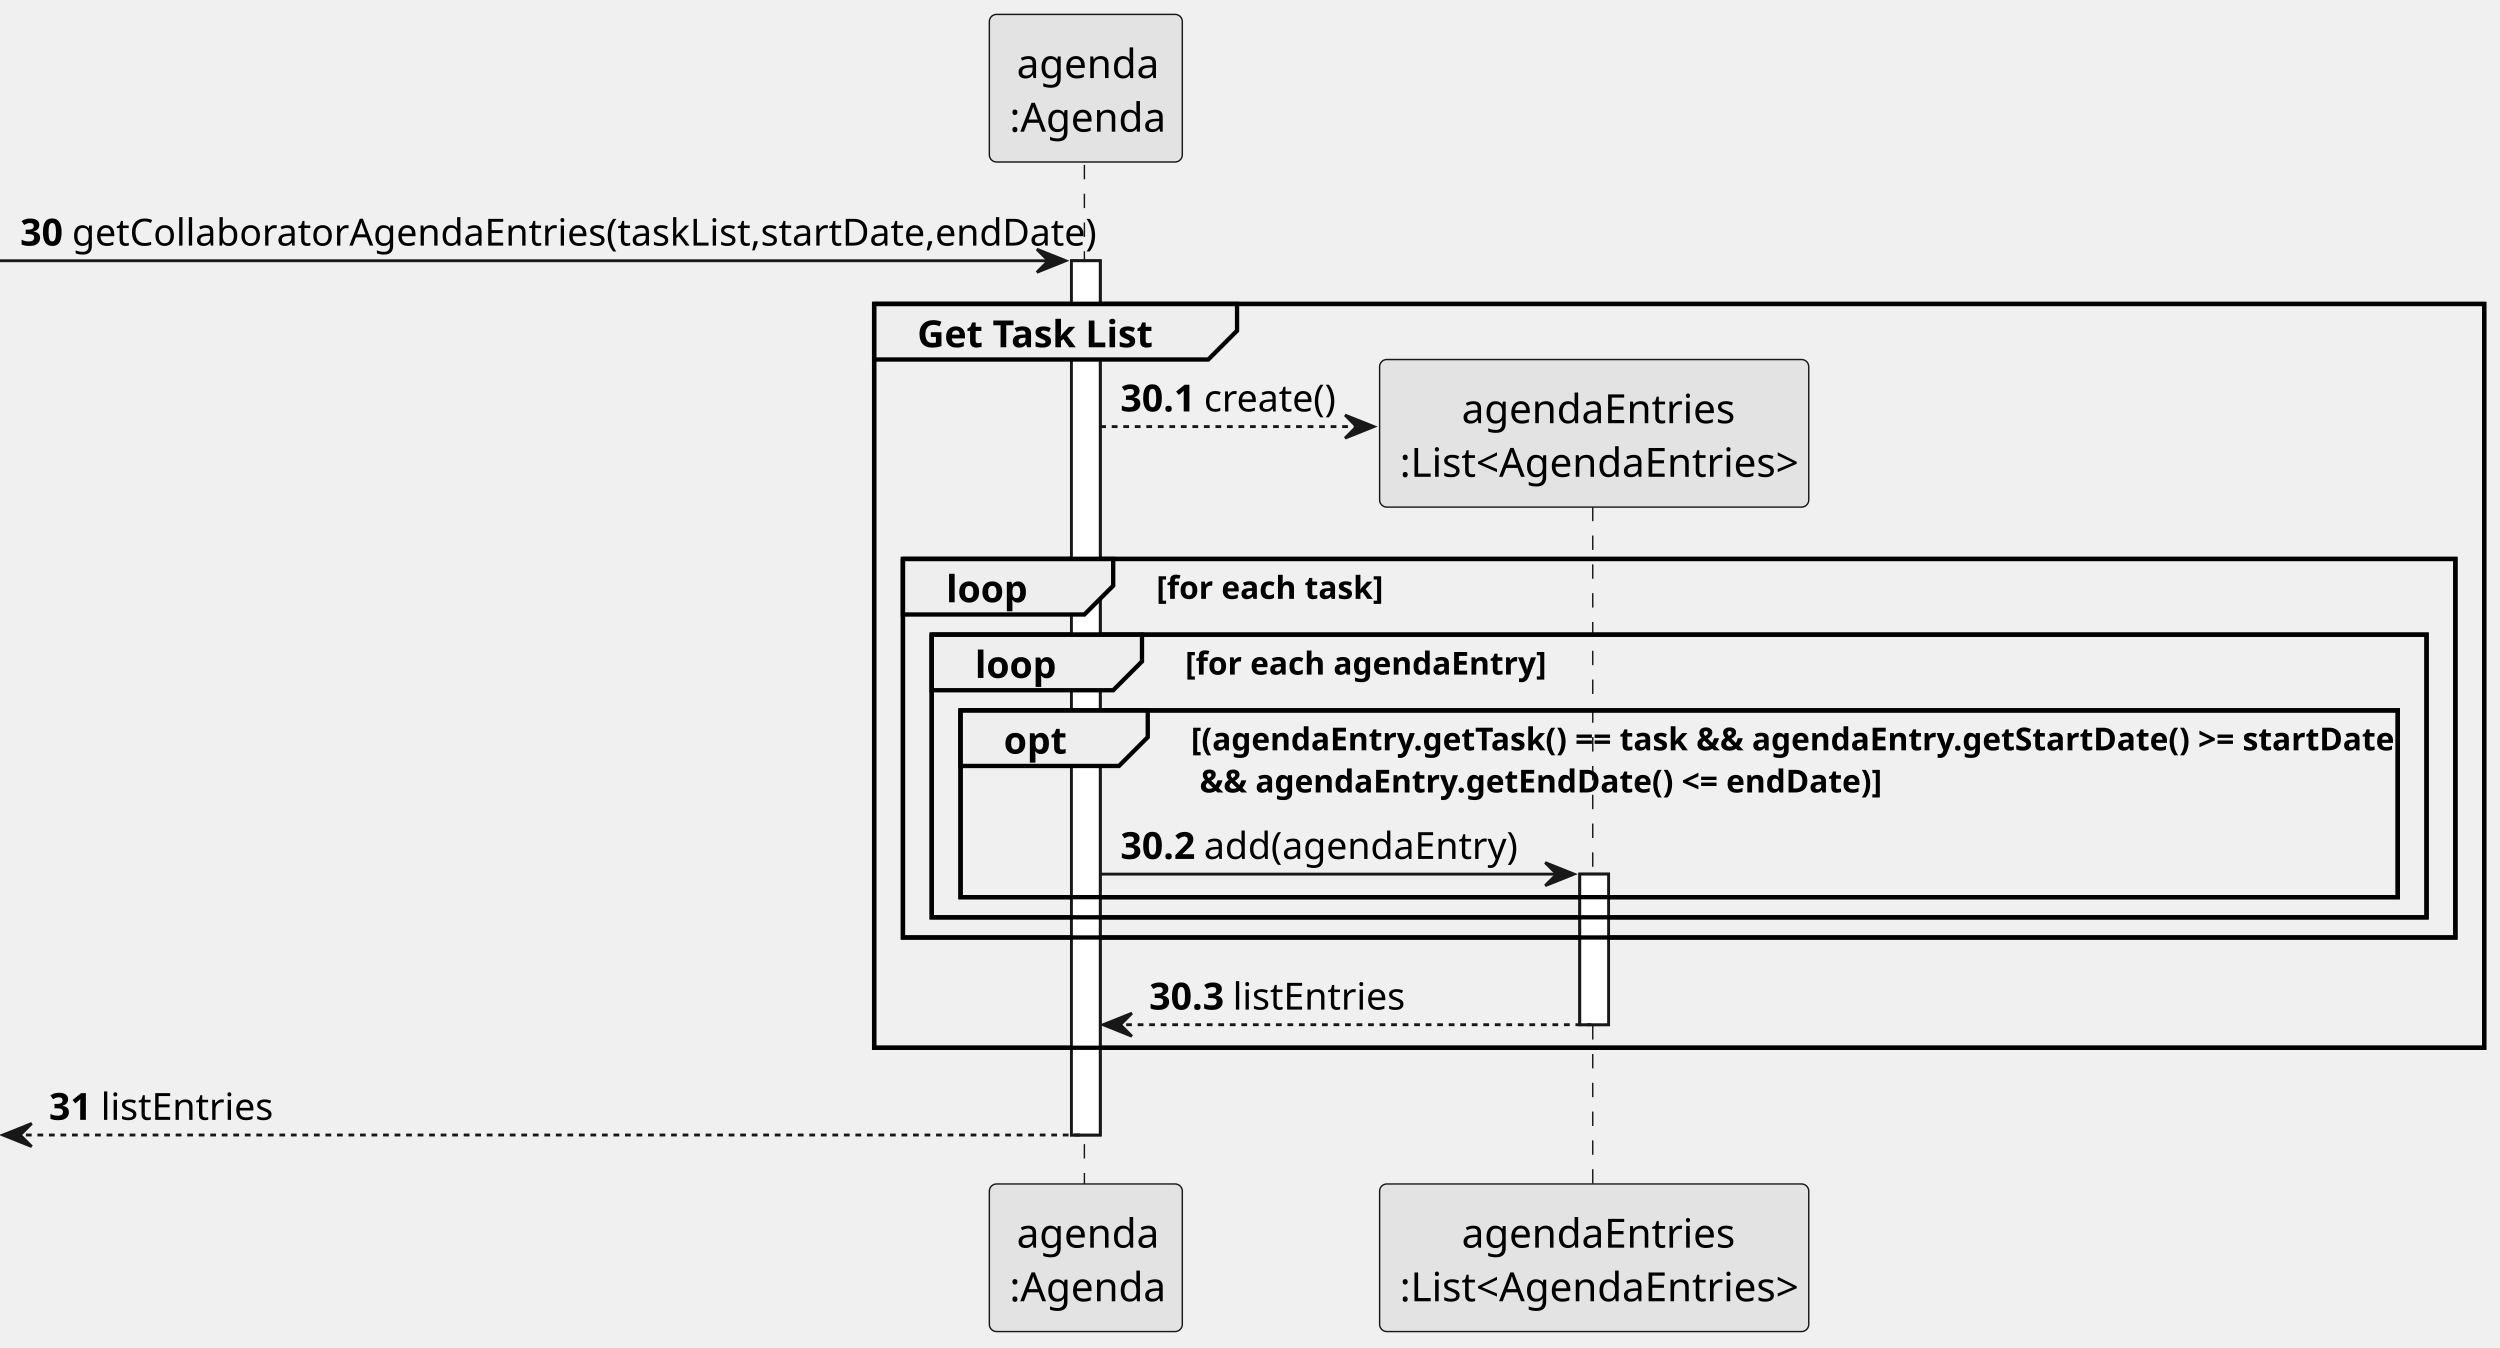
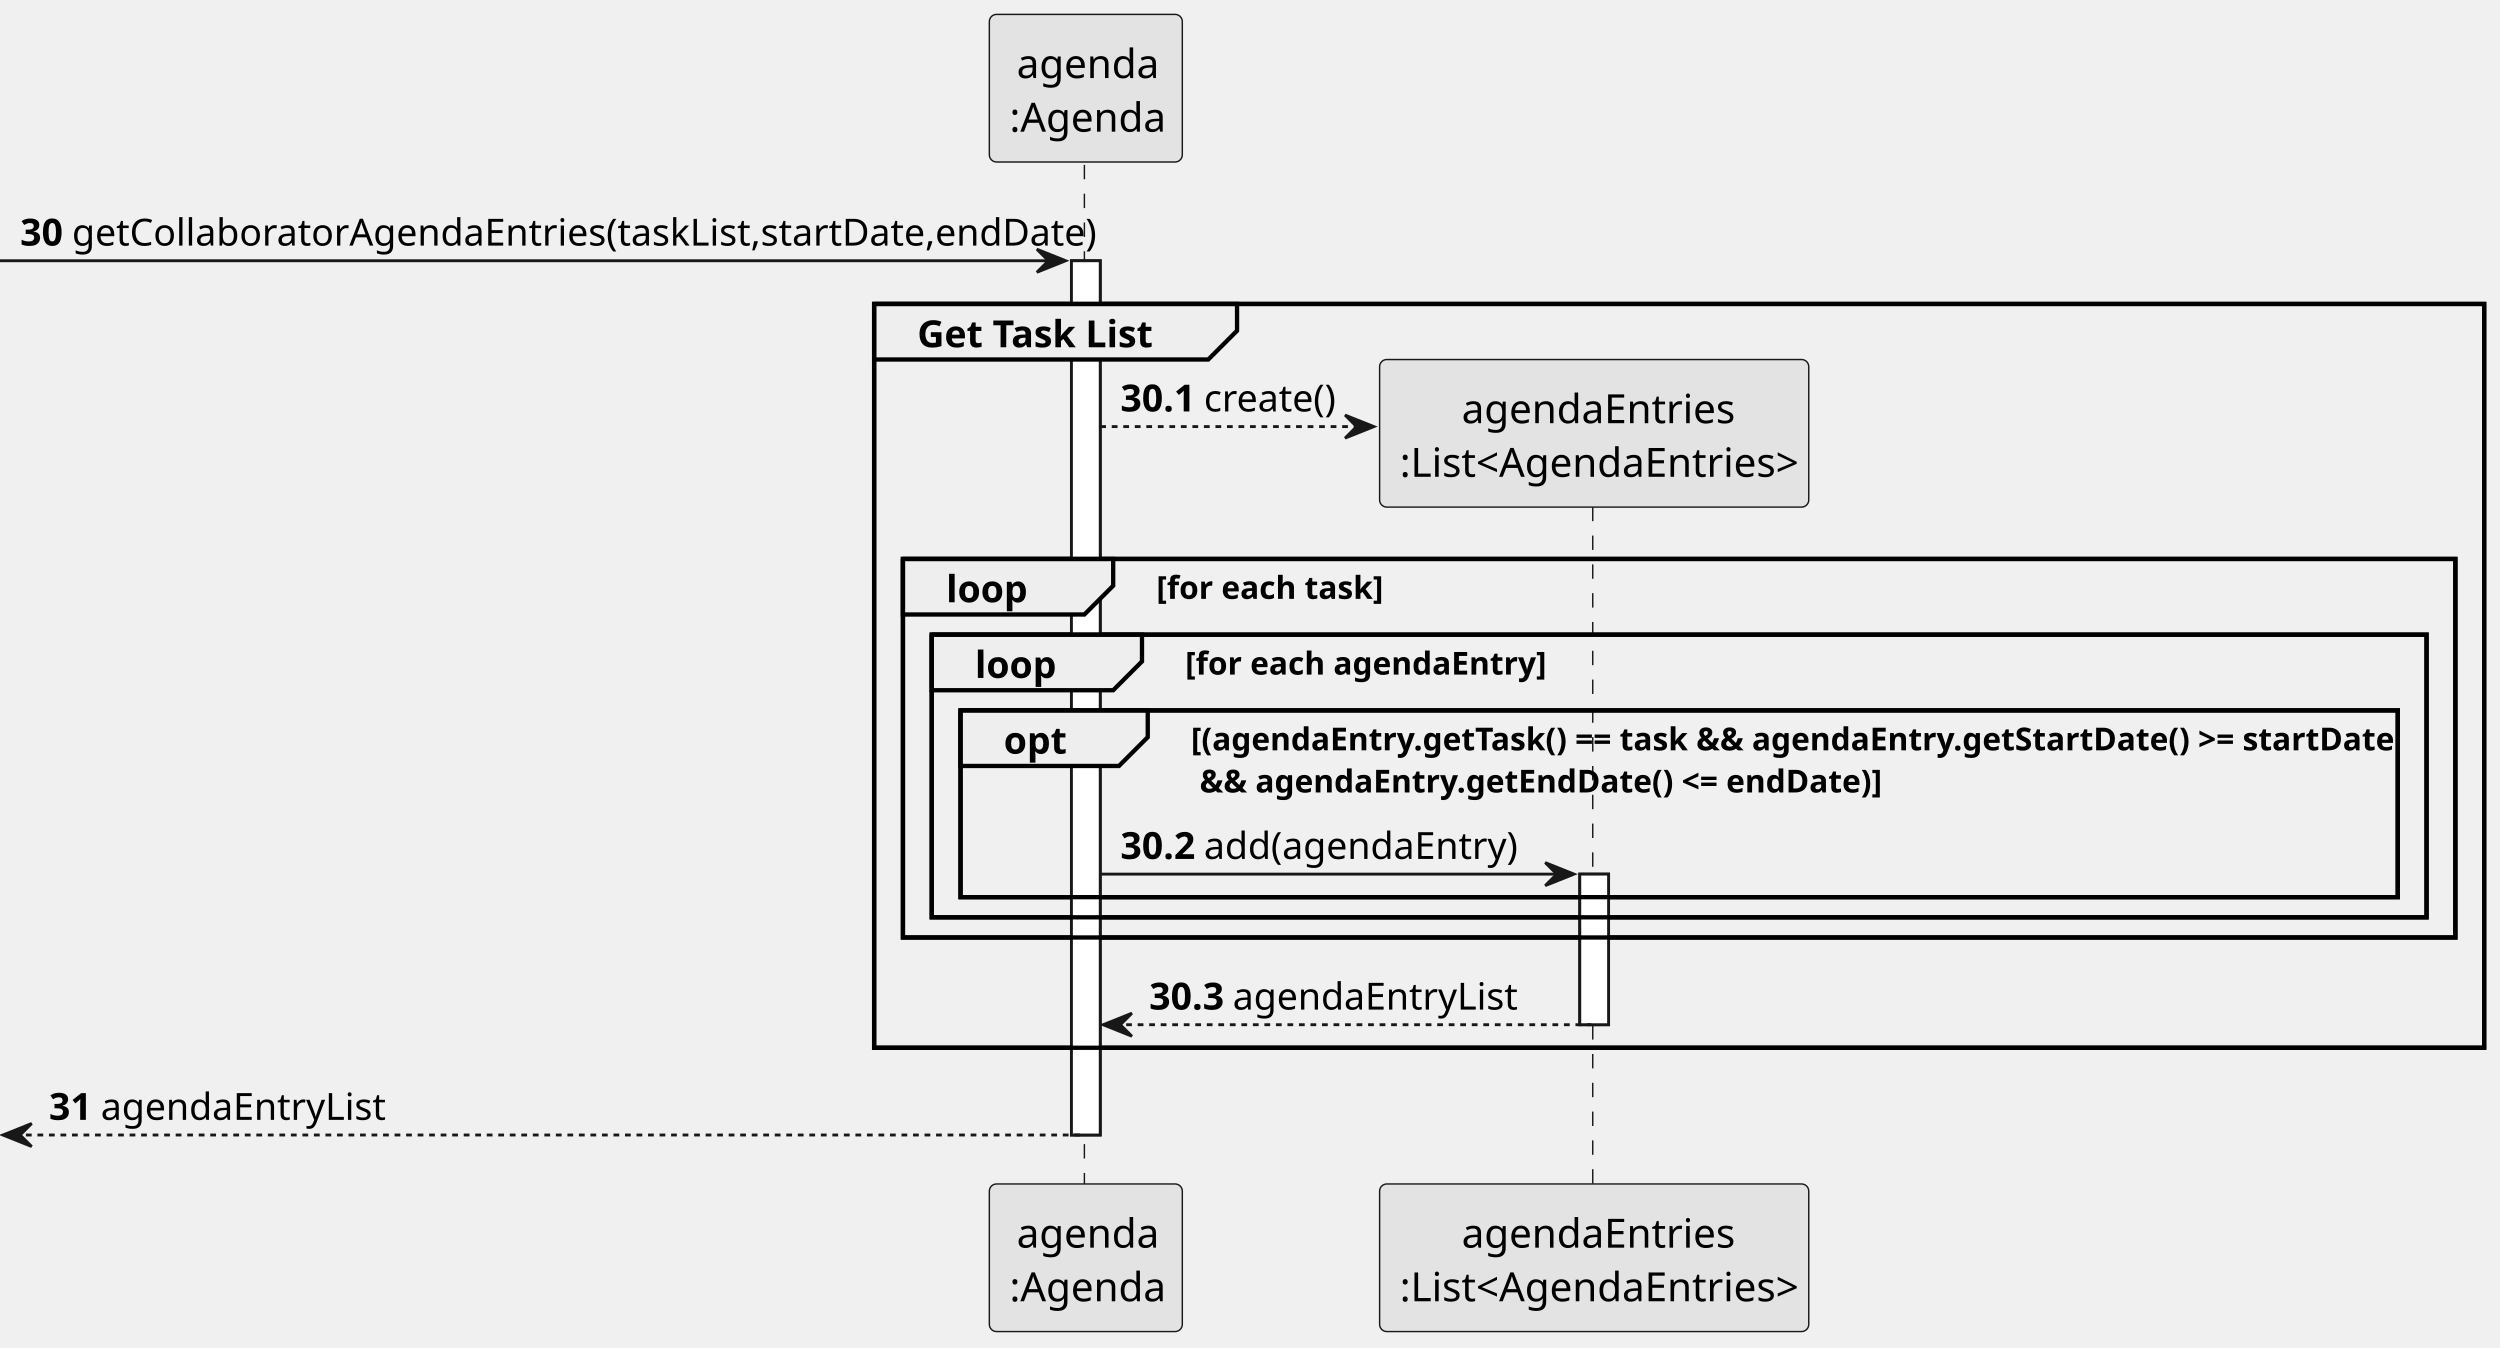
<svg xmlns="http://www.w3.org/2000/svg" contentStyleType="text/css" height="468px" preserveAspectRatio="none" style="width:868px;height:468px;background:#FFFFFF;" version="1.1" viewBox="0 0 868 468" width="868px" zoomAndPan="magnify">
  <defs />
  <g>
    <rect fill="#FFFFFF" height="303.541" style="stroke:#181818;stroke-width:1.0;" width="10" x="372" y="90.533" />
    <rect fill="#FFFFFF" height="52.291" style="stroke:#181818;stroke-width:1.0;" width="10" x="548.5" y="303.492" />
    <rect fill="none" height="258.25" style="stroke:#000000;stroke-width:1.5;" width="559" x="303.5" y="105.533" />
    <rect fill="none" height="131.426" style="stroke:#000000;stroke-width:1.5;" width="539" x="313.5" y="194.066" />
    <rect fill="none" height="98.135" style="stroke:#000000;stroke-width:1.5;" width="519" x="323.5" y="220.357" />
    <rect fill="none" height="64.844" style="stroke:#000000;stroke-width:1.5;" width="499" x="333.5" y="246.648" />
    <line style="stroke:#181818;stroke-width:0.5;stroke-dasharray:5.0,5.0;" x1="376.5" x2="376.5" y1="57.242" y2="412.074" />
    <line style="stroke:#181818;stroke-width:0.5;stroke-dasharray:5.0,5.0;" x1="553" x2="553" y1="165.945" y2="412.074" />
    <rect fill="#E3E3E3" height="51.242" rx="2.5" ry="2.5" style="stroke:#181818;stroke-width:0.5;" width="67" x="343.5" y="5" />
    <text fill="#000000" font-family="sans-serif" font-size="14" lengthAdjust="spacing" textLength="48" x="353" y="27.107">agenda</text>
    <text fill="#000000" font-family="sans-serif" font-size="14" lengthAdjust="spacing" textLength="53" x="350.5" y="45.728">:Agenda</text>
    <rect fill="#E3E3E3" height="51.242" rx="2.5" ry="2.5" style="stroke:#181818;stroke-width:0.5;" width="67" x="343.5" y="411.074" />
    <text fill="#000000" font-family="sans-serif" font-size="14" lengthAdjust="spacing" textLength="48" x="353" y="433.182">agenda</text>
    <text fill="#000000" font-family="sans-serif" font-size="14" lengthAdjust="spacing" textLength="53" x="350.5" y="451.803">:Agenda</text>
    <rect fill="#E3E3E3" height="51.242" rx="2.5" ry="2.5" style="stroke:#181818;stroke-width:0.5;" width="149" x="479" y="411.074" />
    <text fill="#000000" font-family="sans-serif" font-size="14" lengthAdjust="spacing" textLength="92" x="507.5" y="433.182">agendaEntries</text>
    <text fill="#000000" font-family="sans-serif" font-size="14" lengthAdjust="spacing" textLength="135" x="486" y="451.803">:List&lt;AgendaEntries&gt;</text>
    <rect fill="#FFFFFF" height="303.541" style="stroke:#181818;stroke-width:1.0;" width="10" x="372" y="90.533" />
    <rect fill="#FFFFFF" height="52.291" style="stroke:#181818;stroke-width:1.0;" width="10" x="548.5" y="303.492" />
    <polygon fill="#181818" points="360,86.533,370,90.533,360,94.533,364,90.533" style="stroke:#181818;stroke-width:1.0;" />
    <line style="stroke:#181818;stroke-width:1.0;" x1="0" x2="366" y1="90.533" y2="90.533" />
    <text fill="#000000" font-family="sans-serif" font-size="13" font-weight="bold" lengthAdjust="spacing" textLength="14" x="7" y="85.27">30</text>
    <text fill="#000000" font-family="sans-serif" font-size="13" lengthAdjust="spacing" textLength="335" x="25" y="85.27">getCollaboratorAgendaEntries(taskList,startDate,endDate)</text>
    <path d="M303.5,105.533 L429.5,105.533 L429.5,114.824 L419.5,124.824 L303.5,124.824 L303.5,105.533 " fill="#EEEEEE" style="stroke:#000000;stroke-width:1.5;" />
    <rect fill="none" height="258.25" style="stroke:#000000;stroke-width:1.5;" width="559" x="303.5" y="105.533" />
    <text fill="#000000" font-family="sans-serif" font-size="13" font-weight="bold" lengthAdjust="spacing" textLength="81" x="318.5" y="120.561">Get Task List</text>
    <polygon fill="#181818" points="467,144.115,477,148.115,467,152.115,471,148.115" style="stroke:#181818;stroke-width:1.0;" />
    <line style="stroke:#181818;stroke-width:1.0;stroke-dasharray:2.0,2.0;" x1="382" x2="473" y1="148.115" y2="148.115" />
    <text fill="#000000" font-family="sans-serif" font-size="13" font-weight="bold" lengthAdjust="spacing" textLength="25" x="389" y="142.852">30.1</text>
    <text fill="#000000" font-family="sans-serif" font-size="13" lengthAdjust="spacing" textLength="44" x="418" y="142.852">create()</text>
    <rect fill="#E3E3E3" height="51.242" rx="2.5" ry="2.5" style="stroke:#181818;stroke-width:0.5;" width="149" x="479" y="124.824" />
    <text fill="#000000" font-family="sans-serif" font-size="14" lengthAdjust="spacing" textLength="92" x="507.5" y="146.932">agendaEntries</text>
    <text fill="#000000" font-family="sans-serif" font-size="14" lengthAdjust="spacing" textLength="135" x="486" y="165.553">:List&lt;AgendaEntries&gt;</text>
    <path d="M313.5,194.066 L386.5,194.066 L386.5,203.357 L376.5,213.357 L313.5,213.357 L313.5,194.066 " fill="#EEEEEE" style="stroke:#000000;stroke-width:1.5;" />
    <rect fill="none" height="131.426" style="stroke:#000000;stroke-width:1.5;" width="539" x="313.5" y="194.066" />
    <text fill="#000000" font-family="sans-serif" font-size="13" font-weight="bold" lengthAdjust="spacing" textLength="28" x="328.5" y="209.095">loop</text>
    <text fill="#000000" font-family="sans-serif" font-size="11" font-weight="bold" lengthAdjust="spacing" textLength="80" x="401.5" y="207.936">[for each task]</text>
    <path d="M323.5,220.357 L396.5,220.357 L396.5,229.648 L386.5,239.648 L323.5,239.648 L323.5,220.357 " fill="#EEEEEE" style="stroke:#000000;stroke-width:1.5;" />
    <rect fill="none" height="98.135" style="stroke:#000000;stroke-width:1.5;" width="519" x="323.5" y="220.357" />
    <text fill="#000000" font-family="sans-serif" font-size="13" font-weight="bold" lengthAdjust="spacing" textLength="28" x="338.5" y="235.386">loop</text>
    <text fill="#000000" font-family="sans-serif" font-size="11" font-weight="bold" lengthAdjust="spacing" textLength="124" x="411.5" y="234.227">[for each agendaEntry]</text>
    <path d="M333.5,246.648 L398.5,246.648 L398.5,255.94 L388.5,265.94 L333.5,265.94 L333.5,246.648 " fill="#EEEEEE" style="stroke:#000000;stroke-width:1.5;" />
    <rect fill="none" height="64.844" style="stroke:#000000;stroke-width:1.5;" width="499" x="333.5" y="246.648" />
    <text fill="#000000" font-family="sans-serif" font-size="13" font-weight="bold" lengthAdjust="spacing" textLength="20" x="348.5" y="261.677">opt</text>
    <text fill="#000000" font-family="sans-serif" font-size="11" font-weight="bold" lengthAdjust="spacing" textLength="411" x="413.5" y="260.519">[(agendaEntry.getTask() == task &amp;&amp; agendaEntry.getStartDate() &gt;= startDate</text>
    <text fill="#000000" font-family="sans-serif" font-size="11" font-weight="bold" lengthAdjust="spacing" textLength="231" x="416.5" y="275.149">&amp;&amp; agendaEntry.getEndDate() &lt;= endDate)]</text>
    <polygon fill="#181818" points="536.5,299.492,546.5,303.492,536.5,307.492,540.5,303.492" style="stroke:#181818;stroke-width:1.0;" />
    <line style="stroke:#181818;stroke-width:1.0;" x1="382" x2="542.5" y1="303.492" y2="303.492" />
    <text fill="#000000" font-family="sans-serif" font-size="13" font-weight="bold" lengthAdjust="spacing" textLength="25" x="389" y="298.229">30.2</text>
    <text fill="#000000" font-family="sans-serif" font-size="13" lengthAdjust="spacing" textLength="102" x="418" y="298.229">add(agendaEntry)</text>
    <polygon fill="#181818" points="393,351.783,383,355.783,393,359.783,389,355.783" style="stroke:#181818;stroke-width:1.0;" />
    <line style="stroke:#181818;stroke-width:1.0;stroke-dasharray:2.0,2.0;" x1="387" x2="552.5" y1="355.783" y2="355.783" />
    <text fill="#000000" font-family="sans-serif" font-size="13" font-weight="bold" lengthAdjust="spacing" textLength="25" x="399" y="350.521">30.3</text>
-     <text fill="#000000" font-family="sans-serif" font-size="13" lengthAdjust="spacing" textLength="58" x="428" y="350.521">listEntries</text>
+     <text fill="#000000" font-family="sans-serif" font-size="13" lengthAdjust="spacing" textLength="94" x="428" y="350.521">agendaEntryList</text>
    <polygon fill="#181818" points="11,390.074,1,394.074,11,398.074,7,394.074" style="stroke:#181818;stroke-width:1.0;" />
    <line style="stroke:#181818;stroke-width:1.0;stroke-dasharray:2.0,2.0;" x1="5" x2="376" y1="394.074" y2="394.074" />
    <text fill="#000000" font-family="sans-serif" font-size="13" font-weight="bold" lengthAdjust="spacing" textLength="14" x="17" y="388.812">31</text>
-     <text fill="#000000" font-family="sans-serif" font-size="13" lengthAdjust="spacing" textLength="58" x="35" y="388.812">listEntries</text>
+     <text fill="#000000" font-family="sans-serif" font-size="13" lengthAdjust="spacing" textLength="94" x="35" y="388.812">agendaEntryList</text>
  </g>
</svg>
